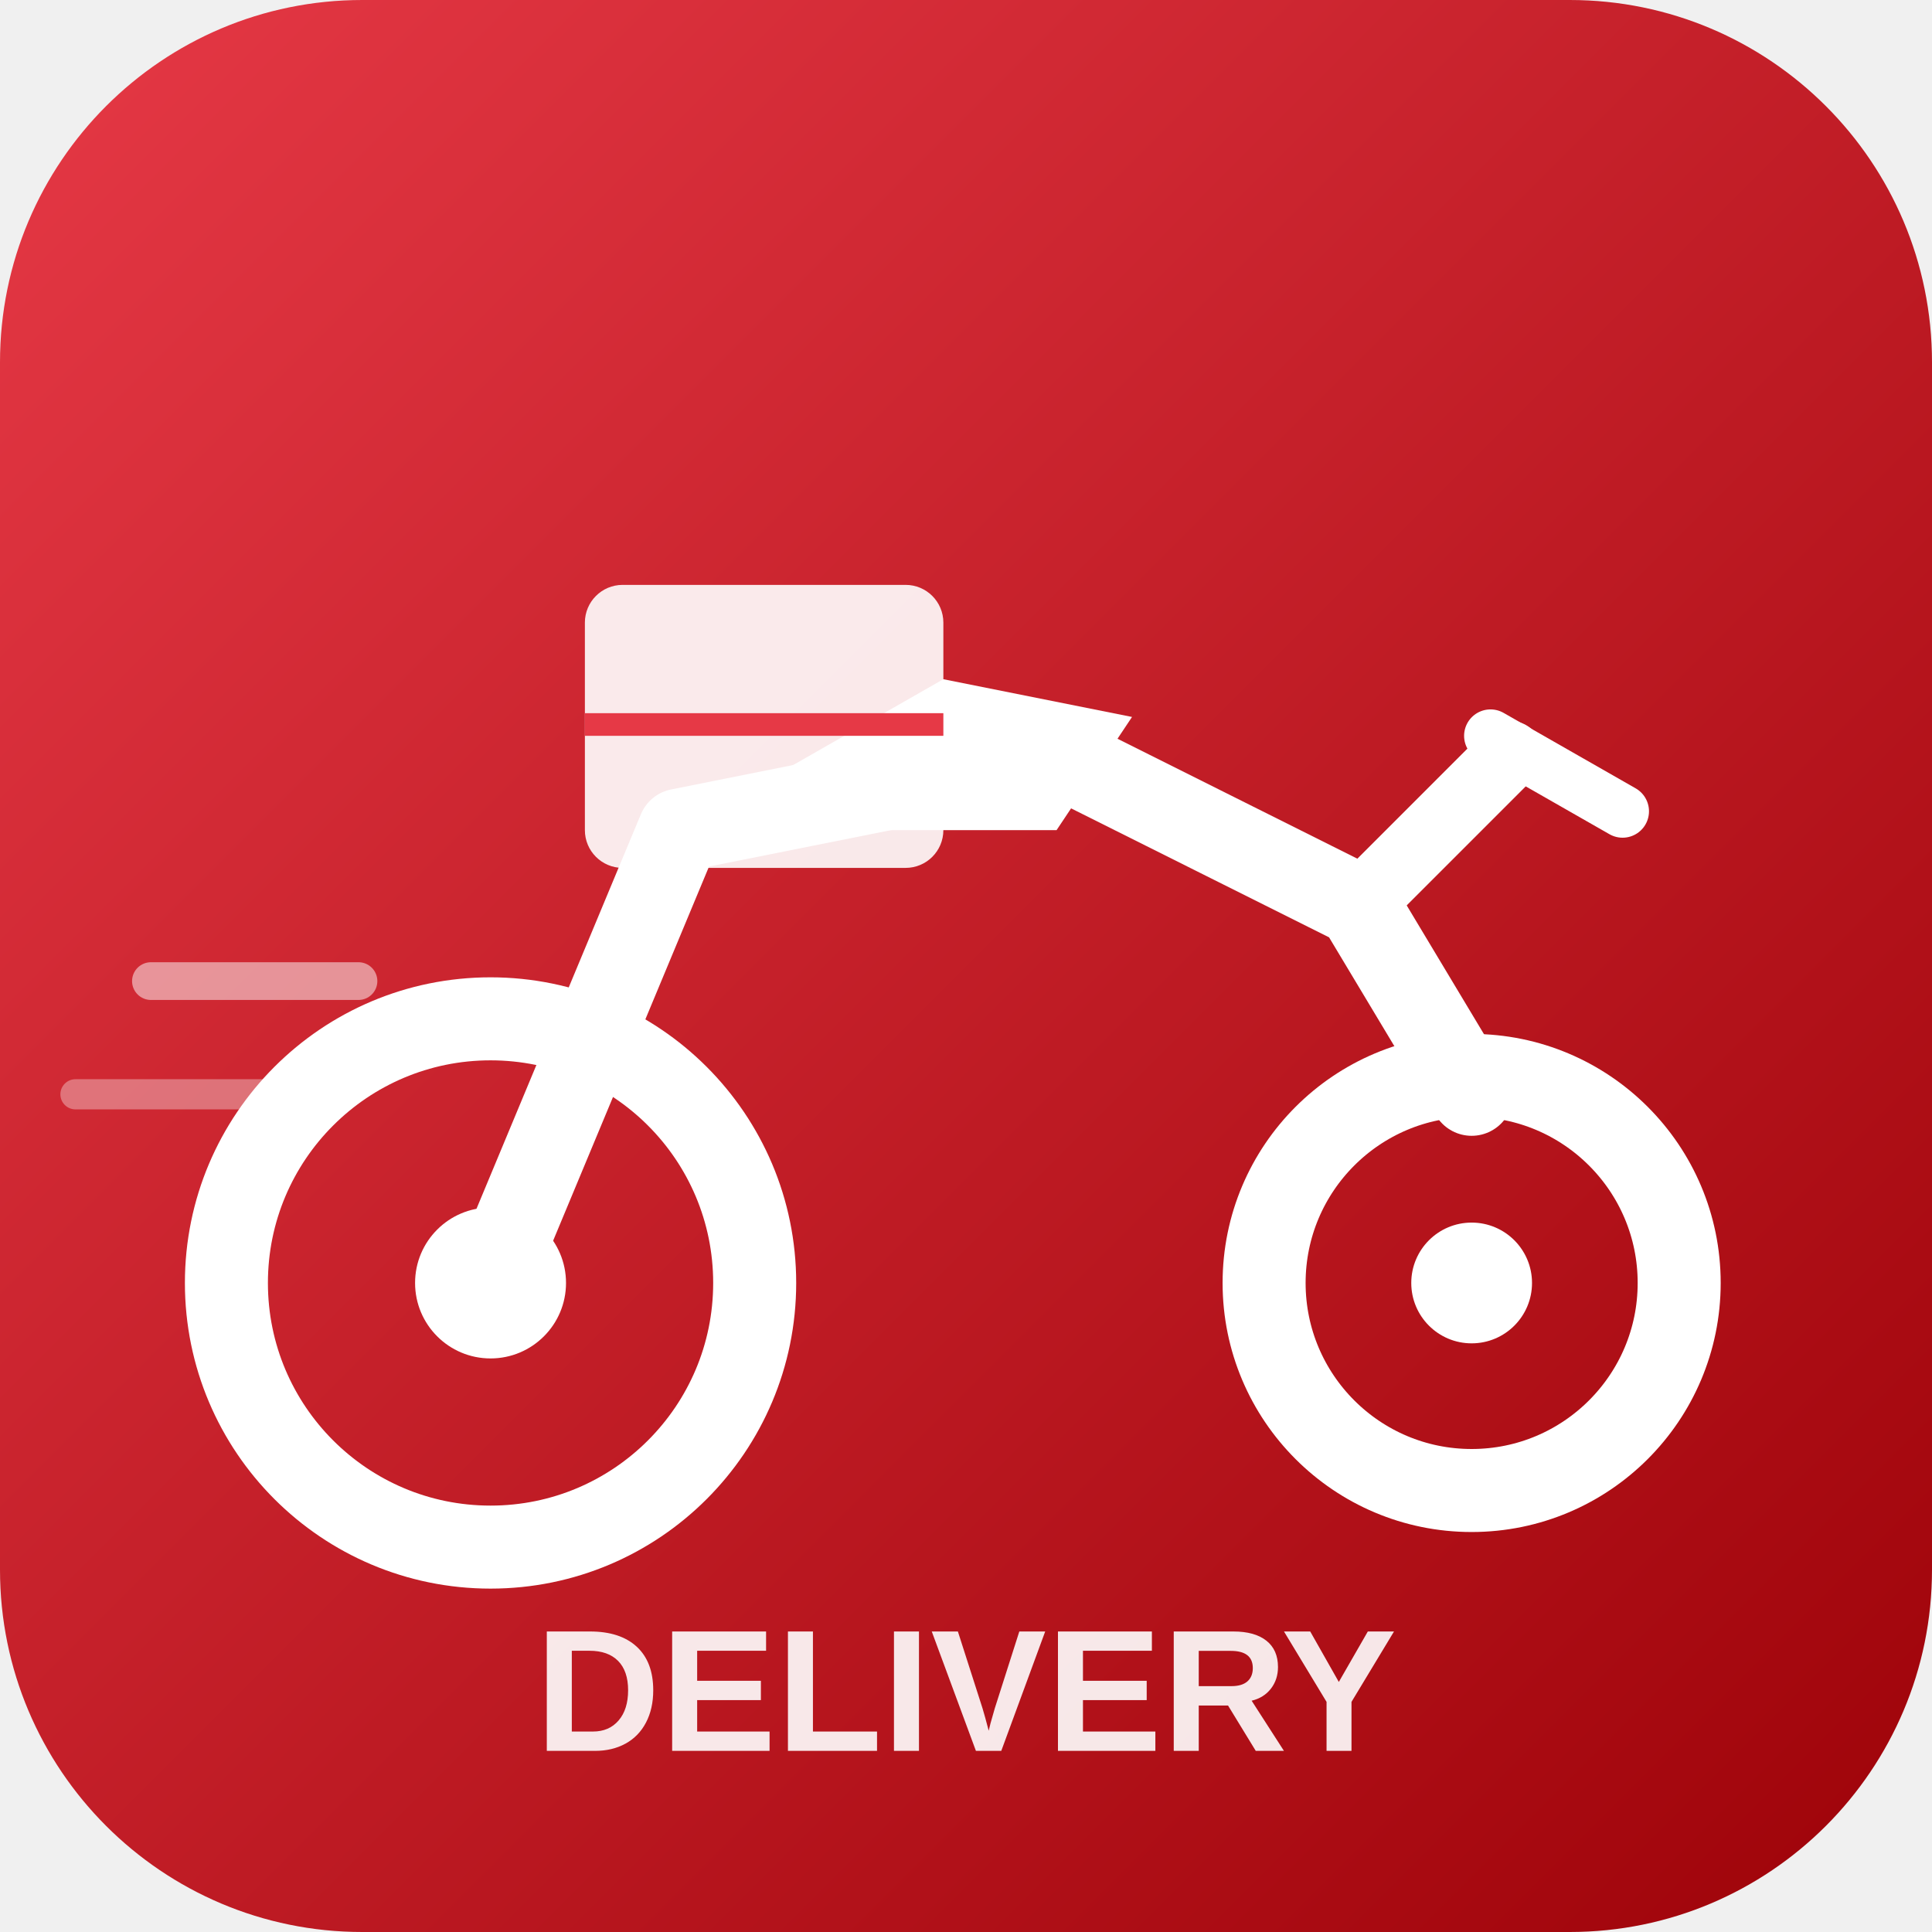
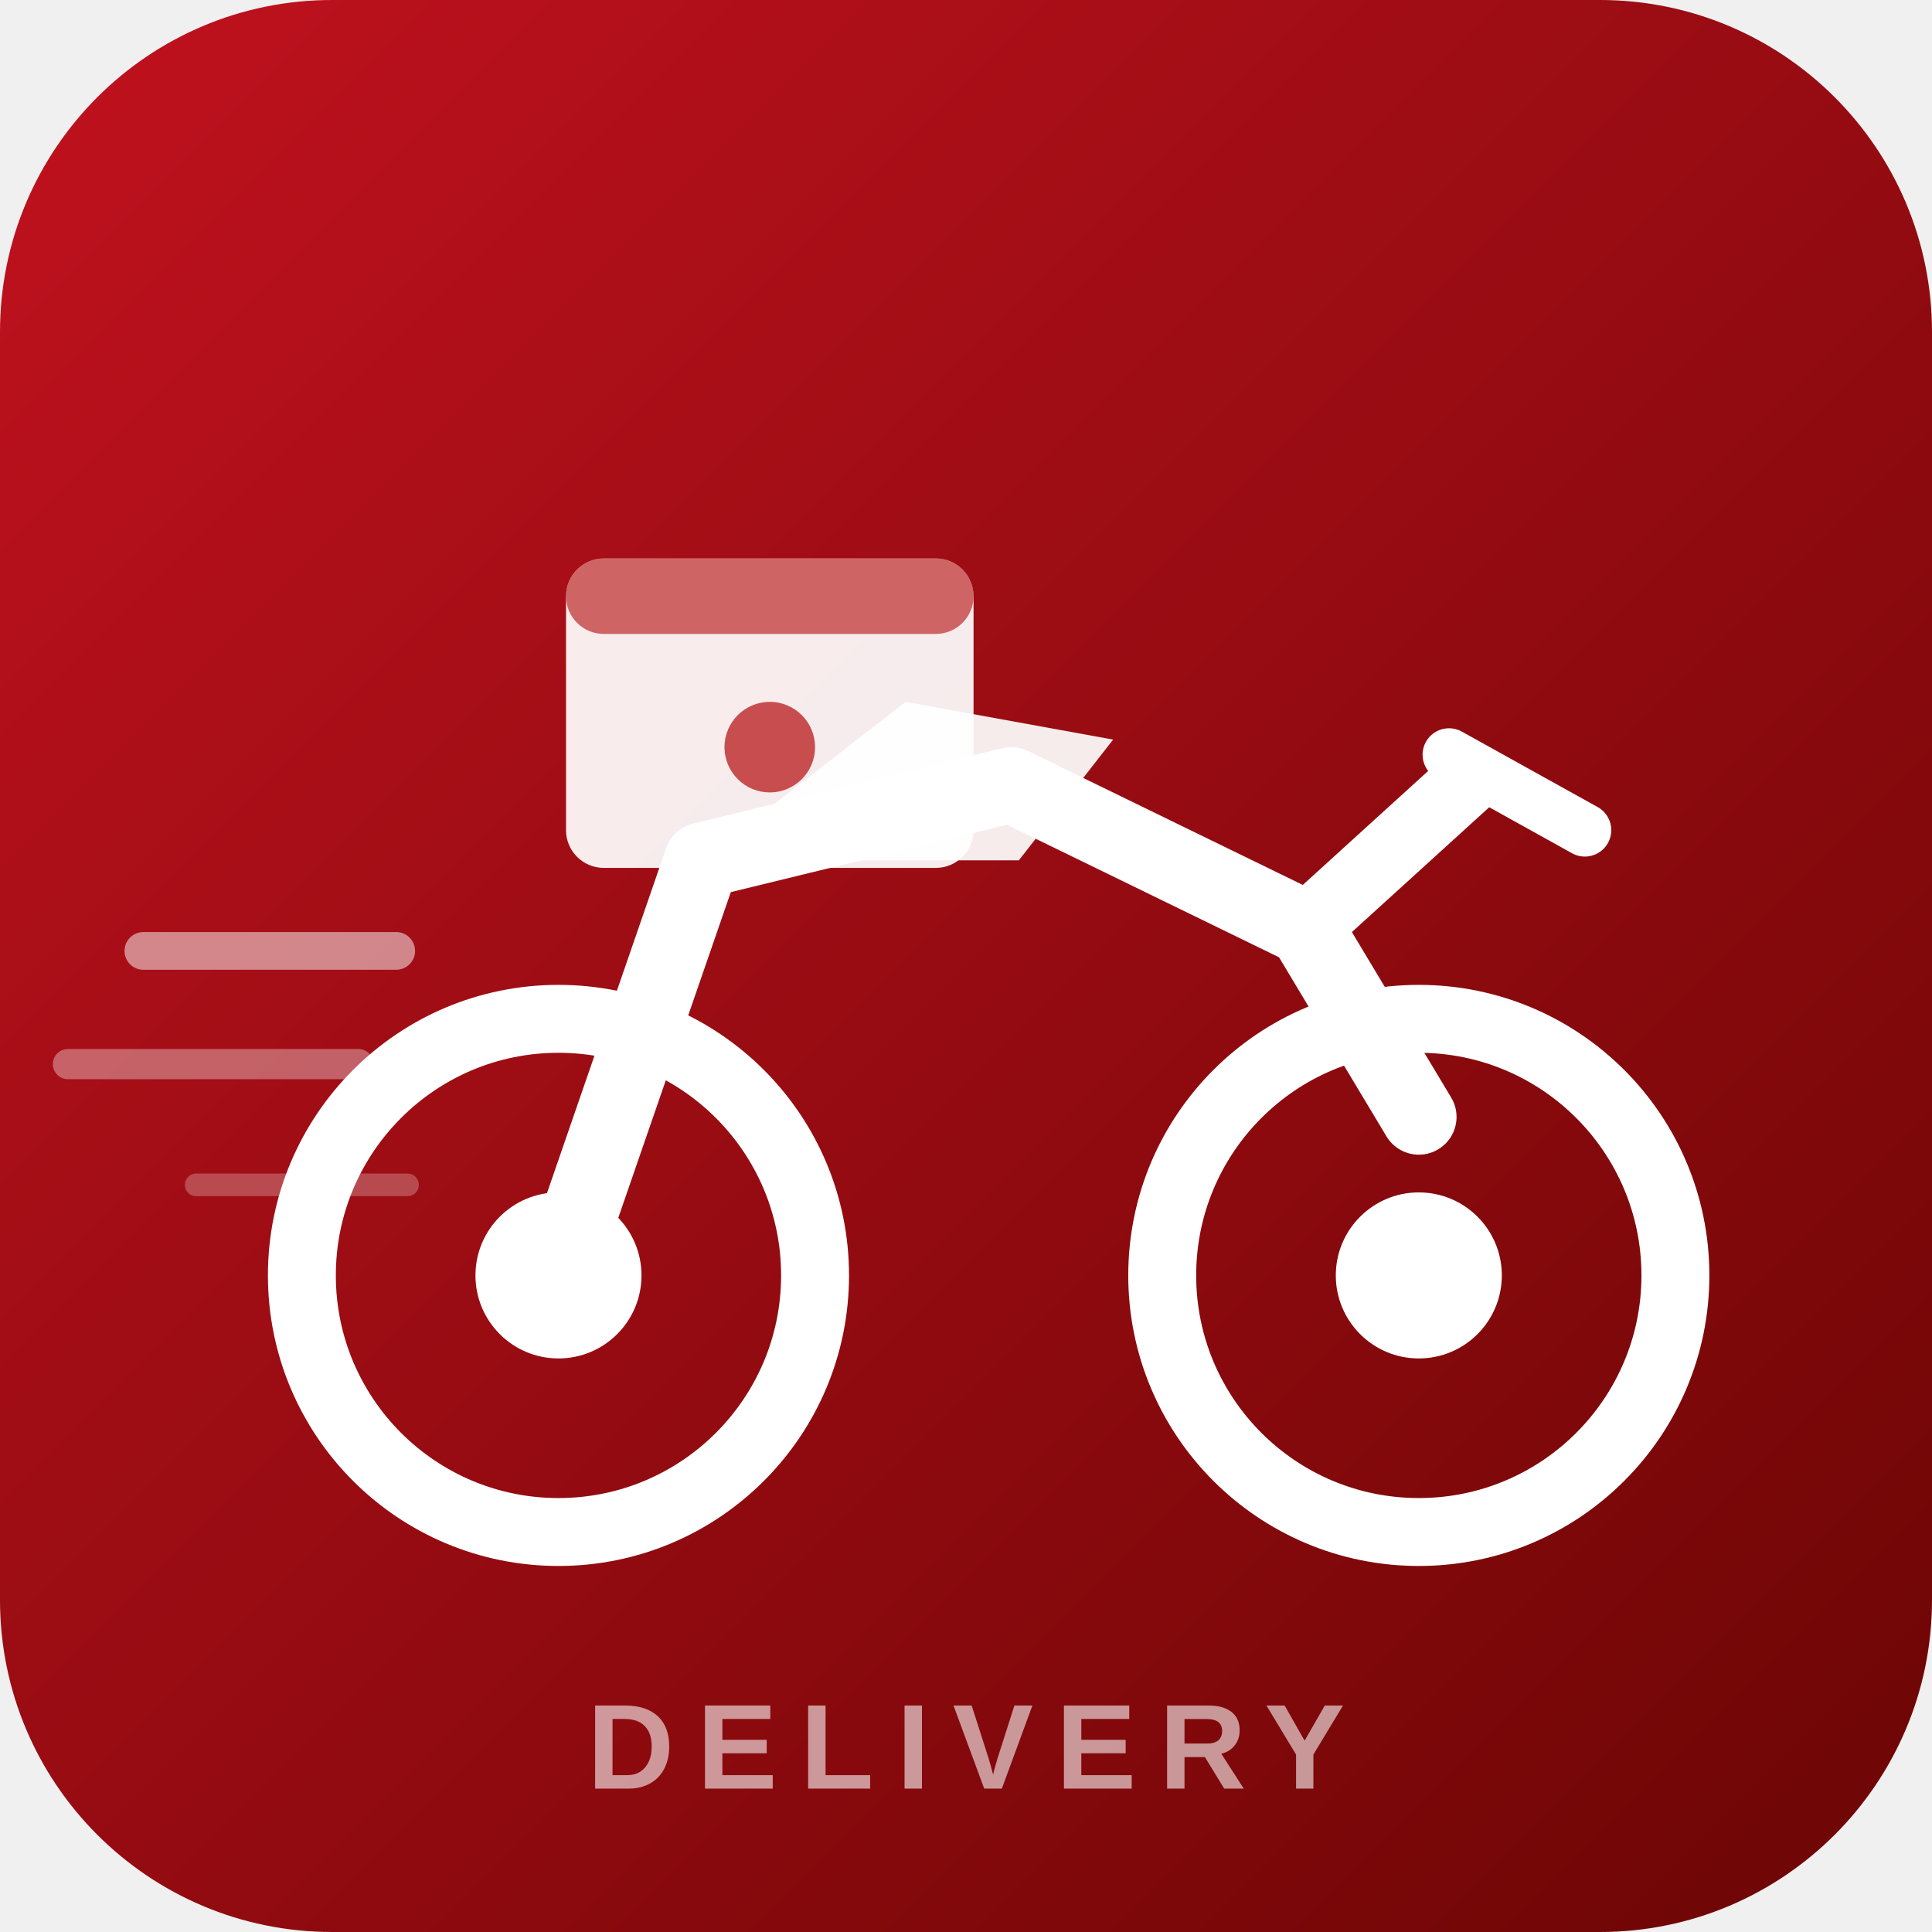
- <svg xmlns="http://www.w3.org/2000/svg" viewBox="0 0 512 512">
+ <svg xmlns="http://www.w3.org/2000/svg" viewBox="0 0 512 512" width="512" height="512">
  <defs>
    <linearGradient id="bg" x1="0%" y1="0%" x2="100%" y2="100%">
-       <stop offset="0%" stop-color="#e63946" />
-       <stop offset="100%" stop-color="#9d0208" />
+       <stop offset="0%" stop-color="#c1121f" />
+       <stop offset="100%" stop-color="#6b0504" />
    </linearGradient>
  </defs>
-   <rect width="512" height="512" rx="96" fill="url(#bg)" />
-   <circle cx="130" cy="340" r="70" fill="none" stroke="white" stroke-width="22" />
-   <circle cx="130" cy="340" r="20" fill="white" />
-   <circle cx="390" cy="340" r="55" fill="none" stroke="white" stroke-width="22" />
-   <circle cx="390" cy="340" r="16" fill="white" />
-   <path d="M130 340 L180 220 L280 200 L360 240 L390 290" fill="none" stroke="white" stroke-width="22" stroke-linecap="round" stroke-linejoin="round" />
-   <path d="M180 220 L250 180 L300 190 L280 220 Z" fill="white" />
-   <line x1="360" y1="240" x2="400" y2="200" stroke="white" stroke-width="18" stroke-linecap="round" />
-   <line x1="395" y1="195" x2="430" y2="215" stroke="white" stroke-width="14" stroke-linecap="round" />
-   <rect x="155" y="155" width="95" height="75" rx="10" fill="white" opacity=".9" />
-   <line x1="155" y1="192" x2="250" y2="192" stroke="#e63946" stroke-width="6" />
-   <line x1="40" y1="260" x2="95" y2="260" stroke="white" stroke-width="10" stroke-linecap="round" opacity=".5" />
-   <line x1="20" y1="290" x2="85" y2="290" stroke="white" stroke-width="8" stroke-linecap="round" opacity=".35" />
-   <text x="256" y="464" font-size="46" font-weight="700" text-anchor="middle" fill="white" font-family="Arial,sans-serif" opacity=".9">DELIVERY</text>
+   <rect width="512" height="512" rx="88" fill="url(#bg)" />
+   <circle cx="148" cy="338" r="68" fill="none" stroke="white" stroke-width="18" />
+   <circle cx="148" cy="338" r="22" fill="white" />
+   <circle cx="376" cy="338" r="68" fill="none" stroke="white" stroke-width="18" />
+   <circle cx="376" cy="338" r="22" fill="white" />
+   <path d="M 148 338 L 186 228 L 268 208 L 346 246 L 376 296" fill="none" stroke="white" stroke-width="20" stroke-linecap="round" stroke-linejoin="round" />
+   <path d="M 186 228 L 240 186 L 295 196 L 270 228 Z" fill="white" opacity="0.92" />
+   <line x1="346" y1="246" x2="390" y2="206" stroke="white" stroke-width="18" stroke-linecap="round" />
+   <line x1="384" y1="200" x2="420" y2="220" stroke="white" stroke-width="14" stroke-linecap="round" />
+   <rect x="150" y="148" width="108" height="82" rx="10" fill="white" opacity="0.92" />
+   <rect x="150" y="148" width="108" height="20" rx="10" fill="rgba(180,10,10,0.6)" />
+   <circle cx="204" cy="198" r="12" fill="rgba(180,10,10,0.7)" />
+   <line x1="38" y1="252" x2="105" y2="252" stroke="white" stroke-width="10" stroke-linecap="round" opacity="0.50" />
+   <line x1="18" y1="282" x2="95" y2="282" stroke="white" stroke-width="8" stroke-linecap="round" opacity="0.35" />
+   <line x1="52" y1="314" x2="108" y2="314" stroke="white" stroke-width="6" stroke-linecap="round" opacity="0.25" />
+   <text x="256" y="474" font-size="32" font-weight="700" text-anchor="middle" fill="rgba(255,255,255,0.58)" font-family="Arial,sans-serif" letter-spacing="6">DELIVERY</text>
</svg>
